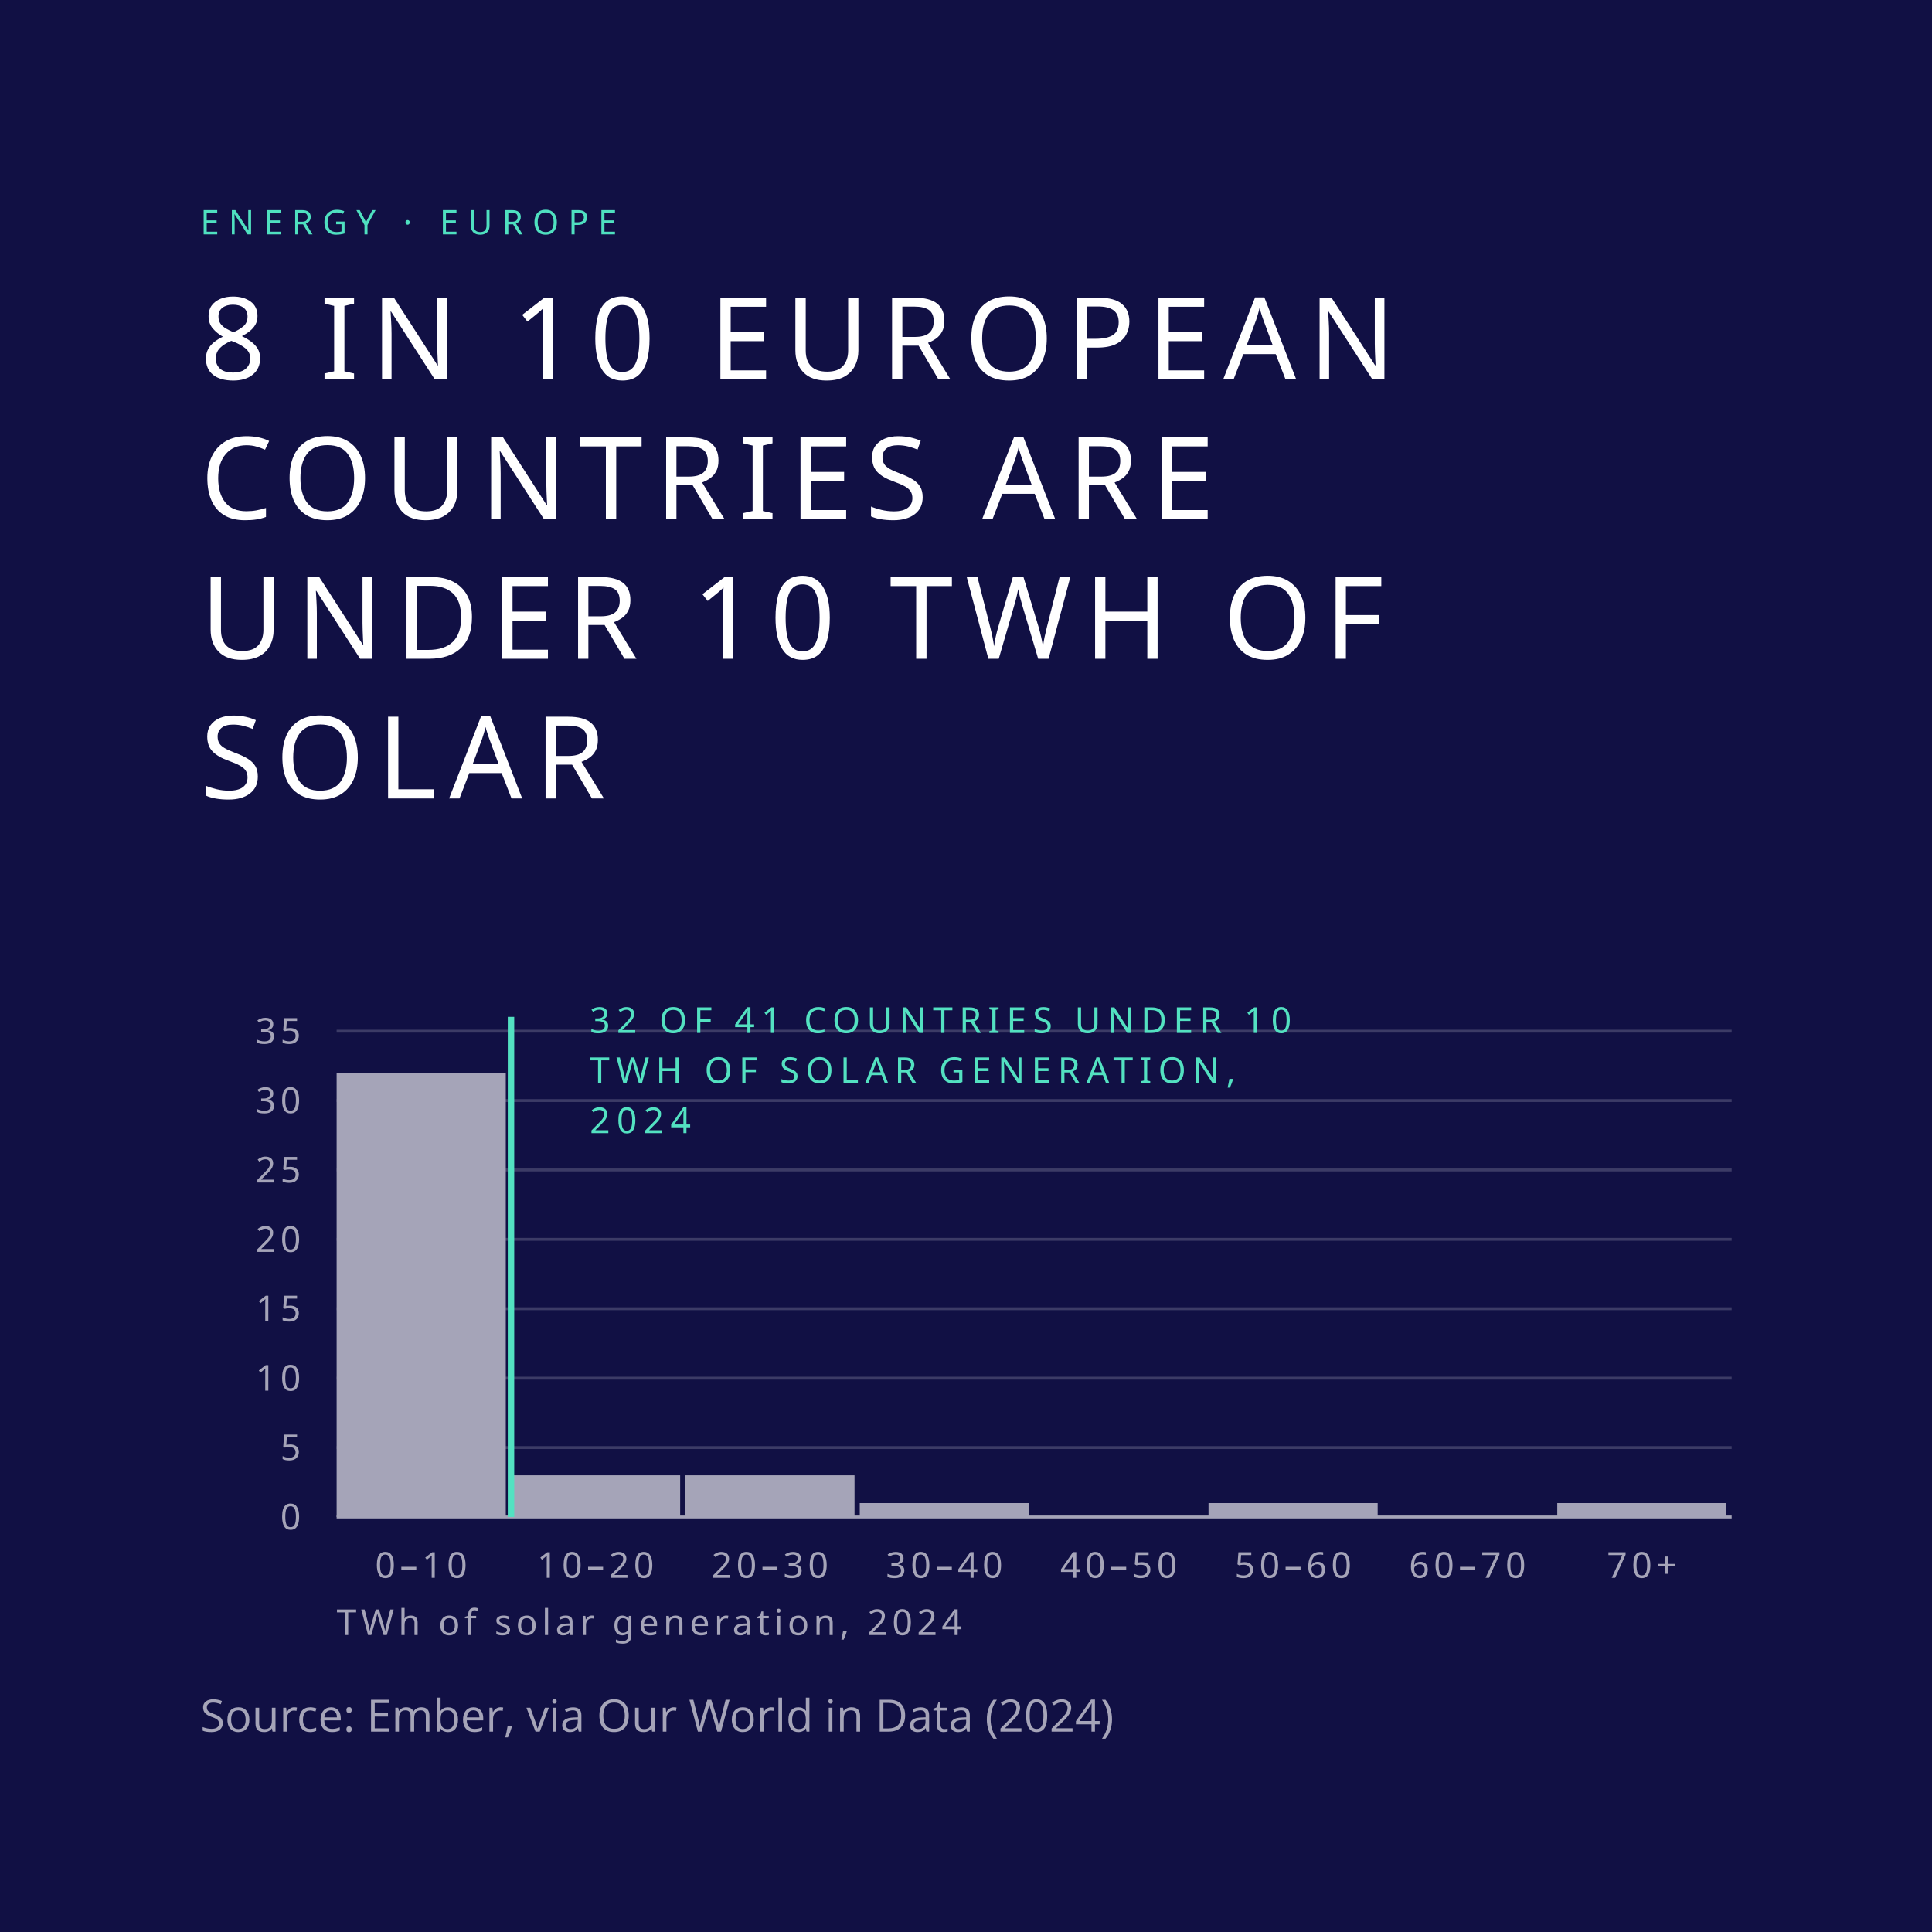
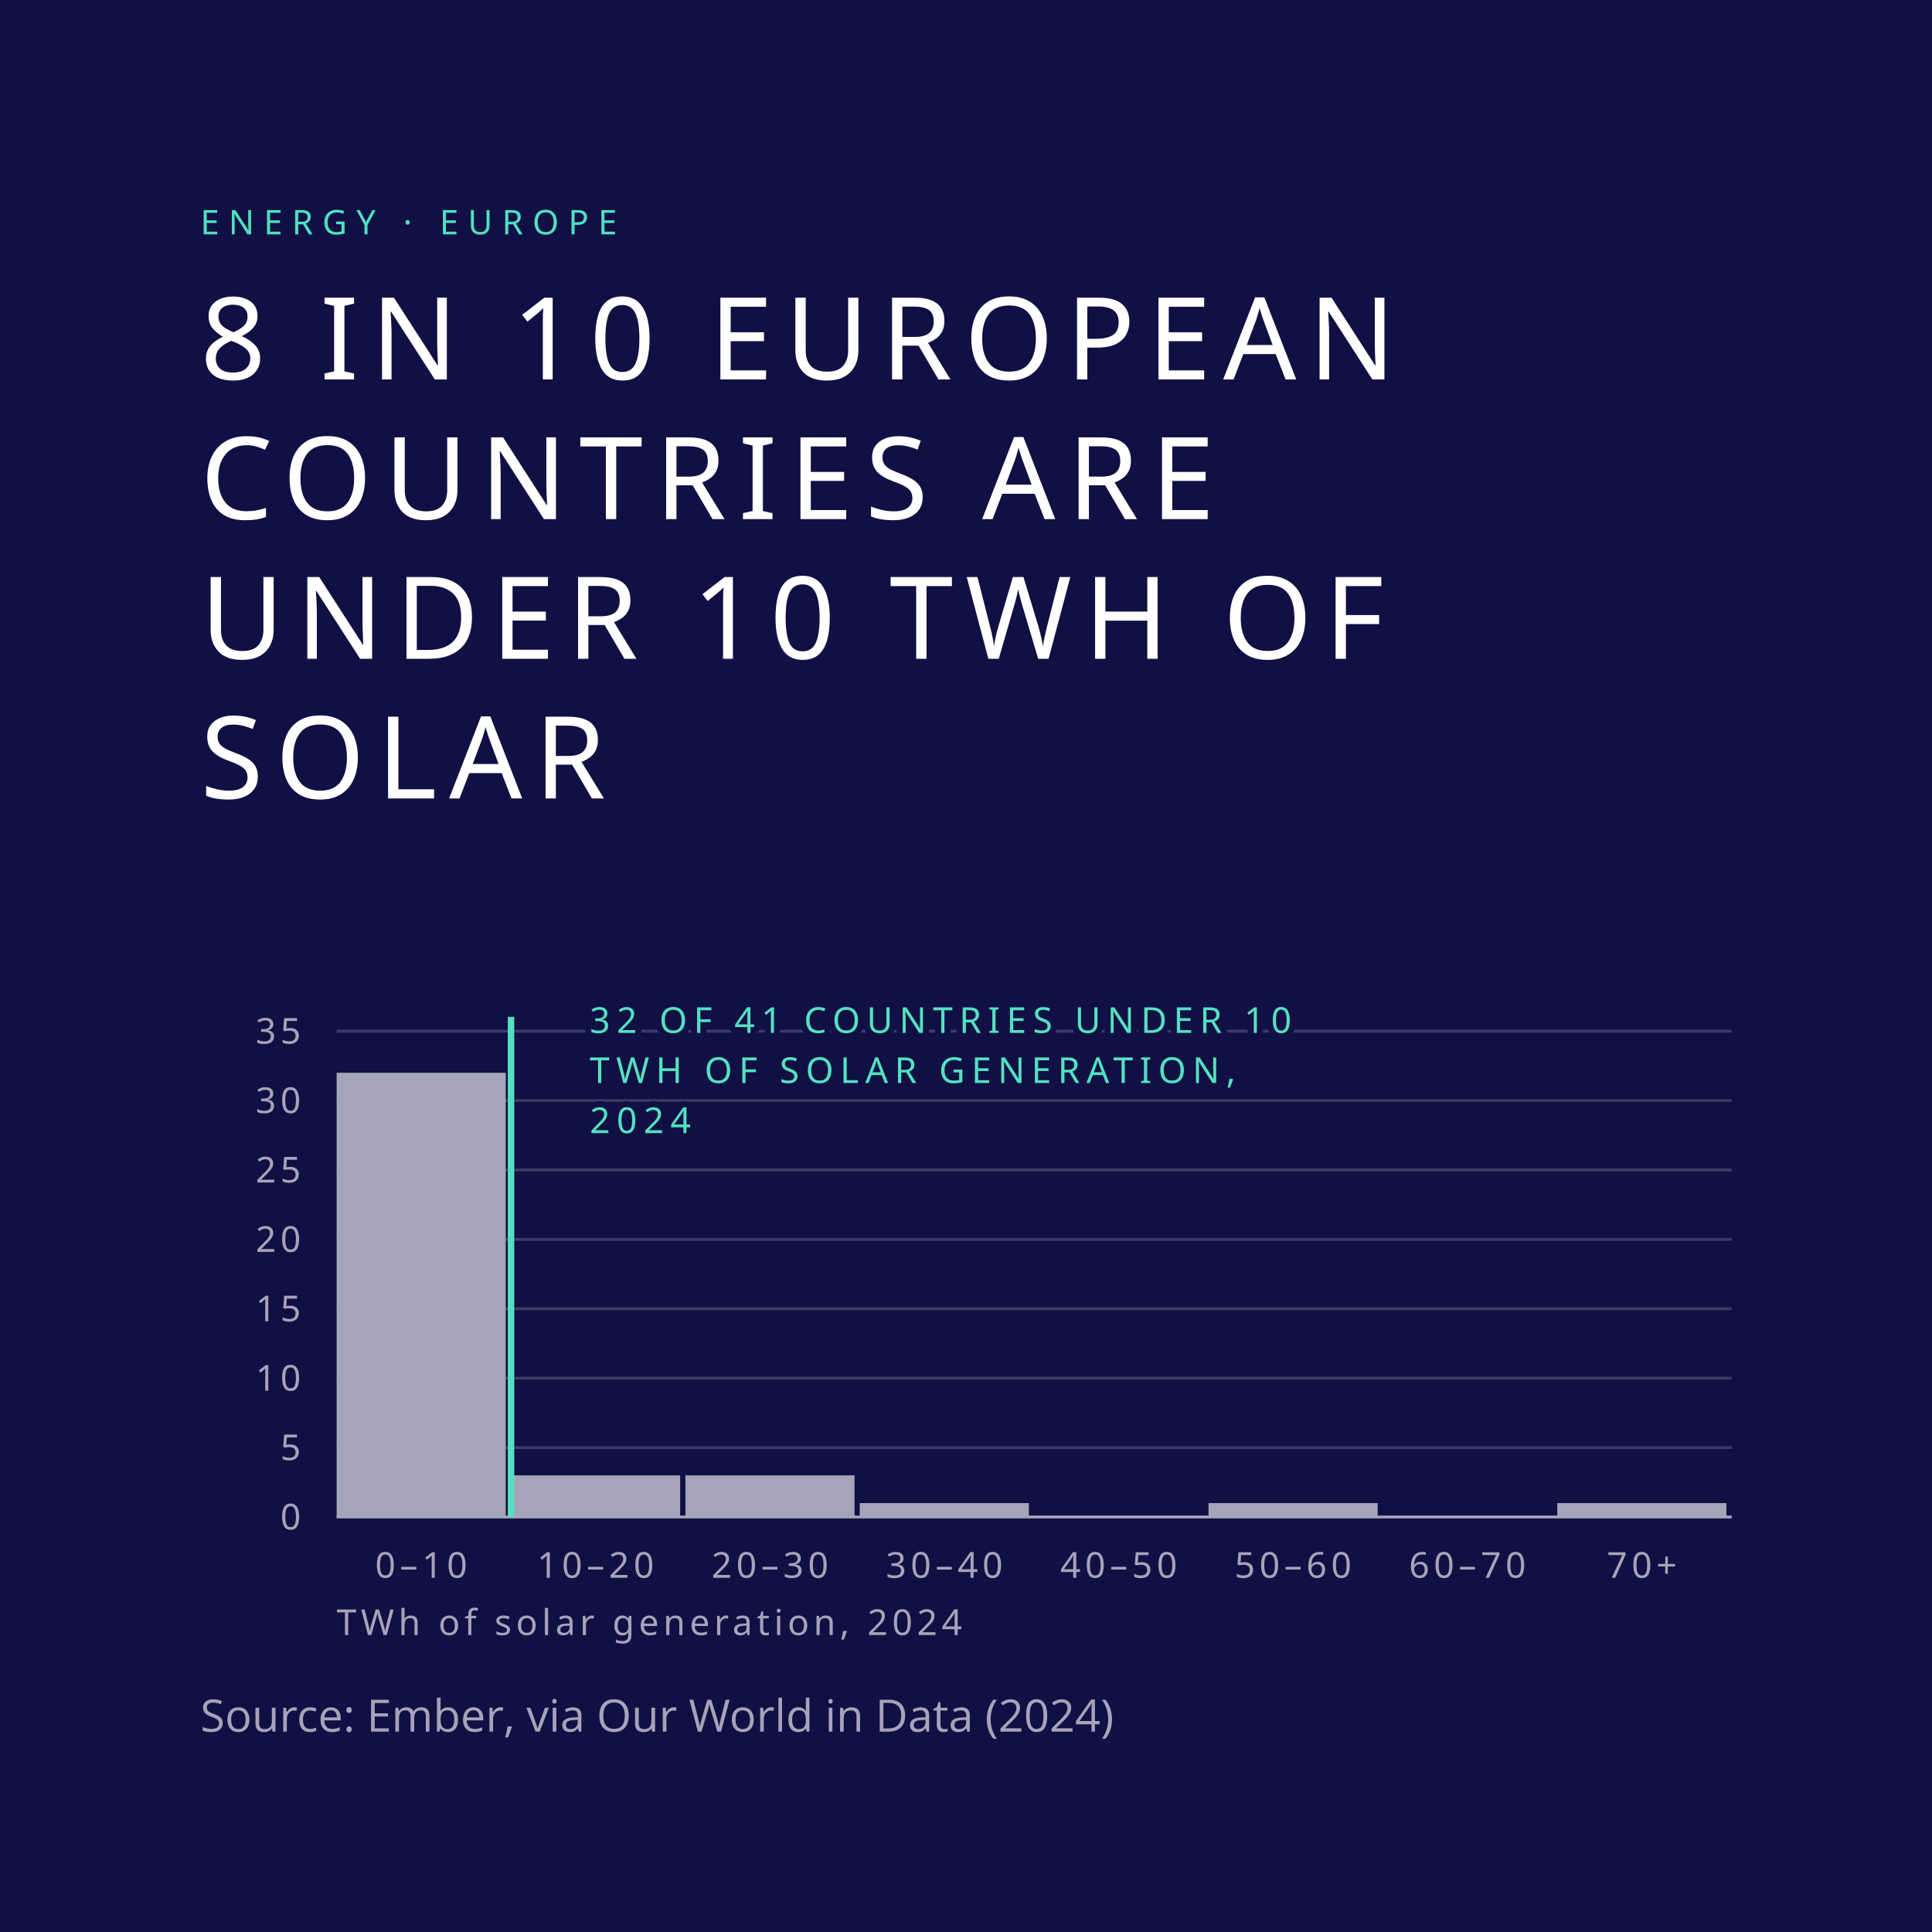
<svg xmlns="http://www.w3.org/2000/svg" width="540" height="540" viewBox="0 0 540 540" role="img" aria-label="Histogram of solar electricity generation across 41 European countries in 2024, in bins of 10 TWh.">
  <rect x="0" y="0" width="540" height="540" fill="#111044" />
  <text x="56" y="65.5" font-family="Montserrat" font-size="9.5" font-weight="500" font-style="normal" letter-spacing="2.6" fill="#4FE0C0">ENERGY · EUROPE</text>
  <text x="56" y="106.05" font-family="Montserrat" font-size="32" font-weight="400" font-style="normal" letter-spacing="3.4" fill="#FFFFFF">8 IN 10 EUROPEAN</text>
  <text x="56" y="145.089" font-family="Montserrat" font-size="32" font-weight="400" font-style="normal" letter-spacing="3.4" fill="#FFFFFF">COUNTRIES ARE</text>
  <text x="56" y="184.128" font-family="Montserrat" font-size="32" font-weight="400" font-style="normal" letter-spacing="3.4" fill="#FFFFFF">UNDER 10 TWH OF</text>
  <text x="56" y="223.168" font-family="Montserrat" font-size="32" font-weight="400" font-style="normal" letter-spacing="3.4" fill="#FFFFFF">SOLAR</text>
  <text x="56" y="484" font-family="Open Sans" font-size="12.5" font-weight="400" font-style="normal" letter-spacing="0" fill="#a5a4b8">Source: Ember, via Our World in Data (2024)</text>
  <g>
    <line x1="94.09" x2="484" y1="424" y2="424" stroke="#a5a4b8" stroke-width="0.8" />
    <text x="84.09" y="427.5" text-anchor="end" font-family="Montserrat" font-size="10" font-weight="400" font-style="normal" letter-spacing="1.2" fill="#a5a4b8">0</text>
  </g>
  <g>
    <line x1="94.09" x2="484" y1="404.601" y2="404.601" stroke="#3c3b66" stroke-width="0.8" />
    <text x="84.09" y="408.101" text-anchor="end" font-family="Montserrat" font-size="10" font-weight="400" font-style="normal" letter-spacing="1.2" fill="#a5a4b8">5</text>
  </g>
  <g>
    <line x1="94.09" x2="484" y1="385.202" y2="385.202" stroke="#3c3b66" stroke-width="0.8" />
    <text x="84.09" y="388.702" text-anchor="end" font-family="Montserrat" font-size="10" font-weight="400" font-style="normal" letter-spacing="1.2" fill="#a5a4b8">10</text>
  </g>
  <g>
    <line x1="94.09" x2="484" y1="365.803" y2="365.803" stroke="#3c3b66" stroke-width="0.8" />
    <text x="84.09" y="369.303" text-anchor="end" font-family="Montserrat" font-size="10" font-weight="400" font-style="normal" letter-spacing="1.2" fill="#a5a4b8">15</text>
  </g>
  <g>
    <line x1="94.09" x2="484" y1="346.404" y2="346.404" stroke="#3c3b66" stroke-width="0.8" />
    <text x="84.09" y="349.904" text-anchor="end" font-family="Montserrat" font-size="10" font-weight="400" font-style="normal" letter-spacing="1.2" fill="#a5a4b8">20</text>
  </g>
  <g>
    <line x1="94.09" x2="484" y1="327.005" y2="327.005" stroke="#3c3b66" stroke-width="0.8" />
    <text x="84.09" y="330.505" text-anchor="end" font-family="Montserrat" font-size="10" font-weight="400" font-style="normal" letter-spacing="1.2" fill="#a5a4b8">25</text>
  </g>
  <g>
    <line x1="94.09" x2="484" y1="307.606" y2="307.606" stroke="#3c3b66" stroke-width="0.8" />
    <text x="84.09" y="311.106" text-anchor="end" font-family="Montserrat" font-size="10" font-weight="400" font-style="normal" letter-spacing="1.2" fill="#a5a4b8">30</text>
  </g>
  <g>
    <line x1="94.09" x2="484" y1="288.207" y2="288.207" stroke="#3c3b66" stroke-width="0.8" />
    <text x="84.09" y="291.707" text-anchor="end" font-family="Montserrat" font-size="10" font-weight="400" font-style="normal" letter-spacing="1.2" fill="#a5a4b8">35</text>
  </g>
  <rect x="94.09" y="299.846" width="47.277" height="124.154" fill="#a5a4b8" />
  <rect x="142.829" y="412.361" width="47.277" height="11.639" fill="#a5a4b8" />
  <rect x="191.567" y="412.361" width="47.277" height="11.639" fill="#a5a4b8" />
  <rect x="240.306" y="420.12" width="47.277" height="3.88" fill="#a5a4b8" />
  <rect x="289.045" y="424" width="47.277" height="0" fill="#a5a4b8" />
  <rect x="337.784" y="420.12" width="47.277" height="3.88" fill="#a5a4b8" />
  <rect x="386.522" y="424" width="47.277" height="0" fill="#a5a4b8" />
  <rect x="435.261" y="420.12" width="47.277" height="3.88" fill="#a5a4b8" />
  <text x="117.728" y="441" text-anchor="middle" font-family="Montserrat" font-size="10" font-weight="400" font-style="normal" letter-spacing="1.2" fill="#a5a4b8">0–10</text>
  <text x="166.467" y="441" text-anchor="middle" font-family="Montserrat" font-size="10" font-weight="400" font-style="normal" letter-spacing="1.2" fill="#a5a4b8">10–20</text>
  <text x="215.206" y="441" text-anchor="middle" font-family="Montserrat" font-size="10" font-weight="400" font-style="normal" letter-spacing="1.2" fill="#a5a4b8">20–30</text>
  <text x="263.945" y="441" text-anchor="middle" font-family="Montserrat" font-size="10" font-weight="400" font-style="normal" letter-spacing="1.2" fill="#a5a4b8">30–40</text>
  <text x="312.683" y="441" text-anchor="middle" font-family="Montserrat" font-size="10" font-weight="400" font-style="normal" letter-spacing="1.2" fill="#a5a4b8">40–50</text>
  <text x="361.422" y="441" text-anchor="middle" font-family="Montserrat" font-size="10" font-weight="400" font-style="normal" letter-spacing="1.2" fill="#a5a4b8">50–60</text>
  <text x="410.161" y="441" text-anchor="middle" font-family="Montserrat" font-size="10" font-weight="400" font-style="normal" letter-spacing="1.2" fill="#a5a4b8">60–70</text>
  <text x="458.9" y="441" text-anchor="middle" font-family="Montserrat" font-size="10" font-weight="400" font-style="normal" letter-spacing="1.2" fill="#a5a4b8">70+</text>
  <line x1="142.829" x2="142.829" y1="284.207" y2="424" stroke="#53e1c1" stroke-width="1.8" />
+   <text x="164.829" y="288.706" fill="none" stroke="#111044" stroke-width="3.4" stroke-linejoin="round" font-family="Montserrat" font-size="10" font-weight="500" font-style="normal" letter-spacing="1.8">32 OF 41 COUNTRIES UNDER 10</text>
+   <text x="164.829" y="302.707" fill="none" stroke="#111044" stroke-width="3.4" stroke-linejoin="round" font-family="Montserrat" font-size="10" font-weight="500" font-style="normal" letter-spacing="1.8">TWH OF SOLAR GENERATION,</text>
+   <text x="164.829" y="316.707" fill="none" stroke="#111044" stroke-width="3.4" stroke-linejoin="round" font-family="Montserrat" font-size="10" font-weight="500" font-style="normal" letter-spacing="1.8">2024</text>
  <text x="164.829" y="288.706" fill="#53e1c1" font-family="Montserrat" font-size="10" font-weight="500" font-style="normal" letter-spacing="1.8">32 OF 41 COUNTRIES UNDER 10</text>
  <text x="164.829" y="302.707" fill="#53e1c1" font-family="Montserrat" font-size="10" font-weight="500" font-style="normal" letter-spacing="1.8">TWH OF SOLAR GENERATION,</text>
  <text x="164.829" y="316.707" fill="#53e1c1" font-family="Montserrat" font-size="10" font-weight="500" font-style="normal" letter-spacing="1.8">2024</text>
  <text x="94.09" y="457" font-family="Montserrat" font-size="10" font-weight="400" font-style="normal" letter-spacing="1.2" fill="#a5a4b8">TWh of solar generation, 2024</text>
</svg>
